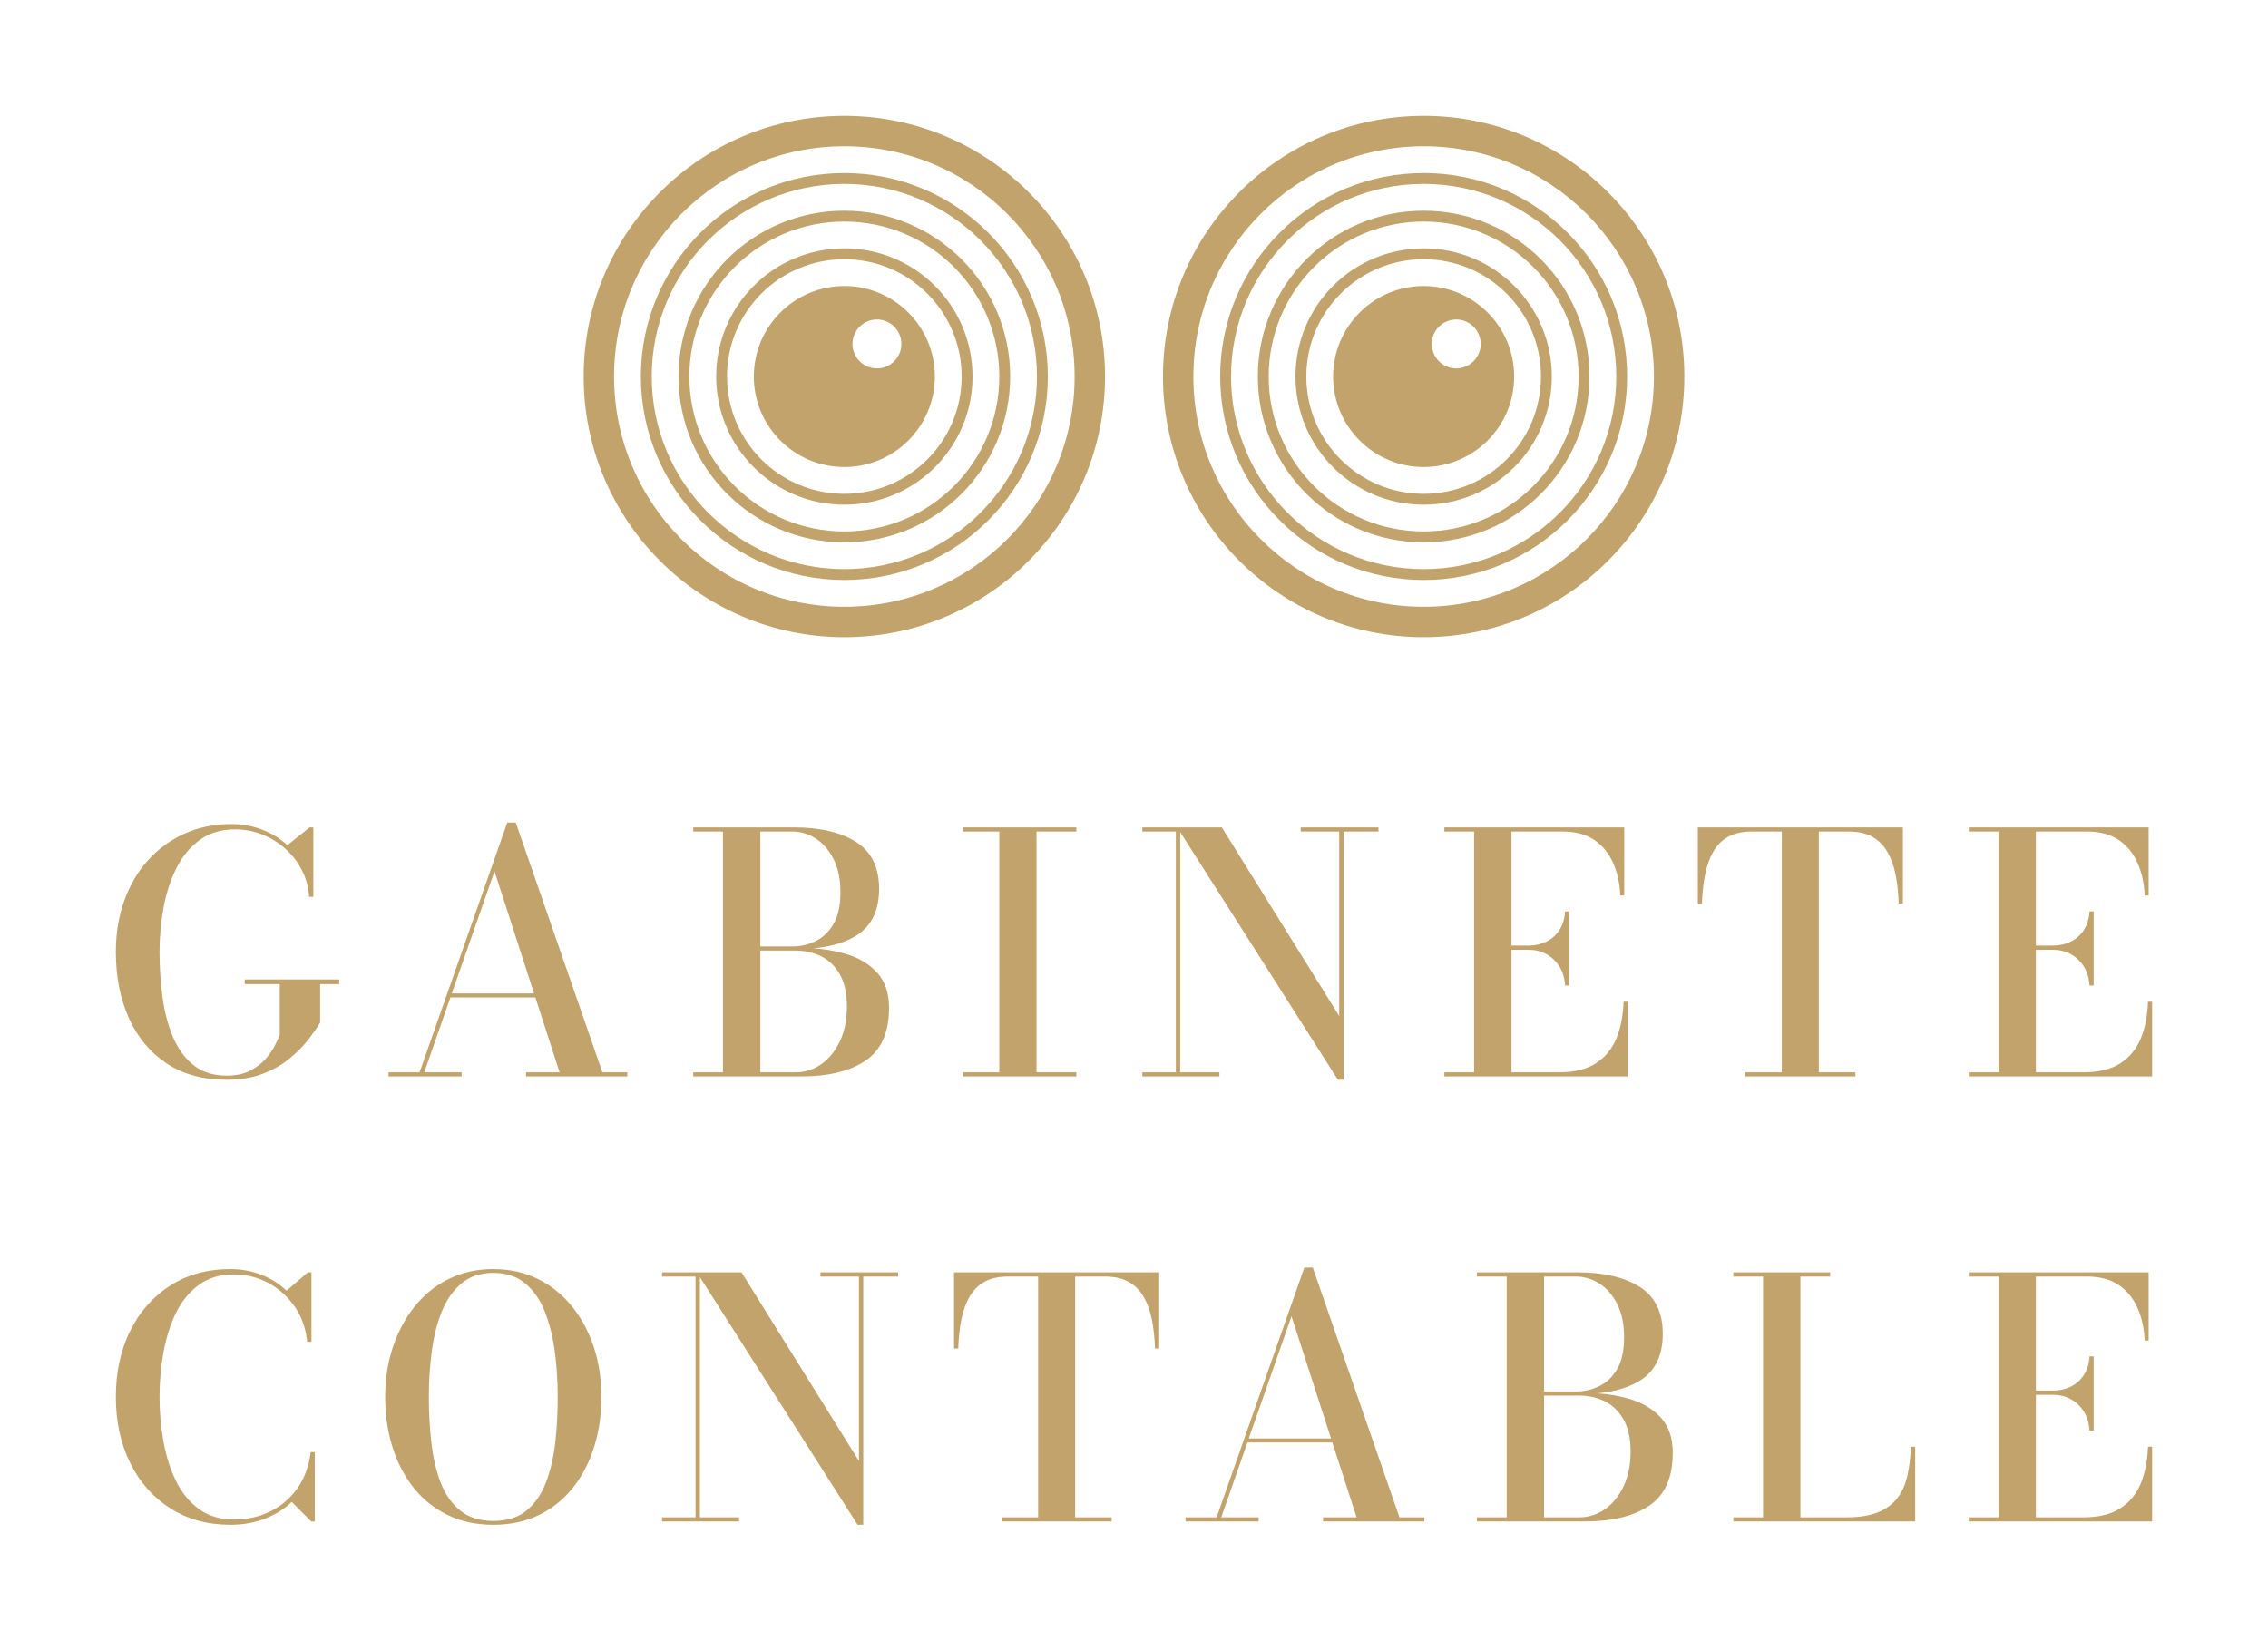
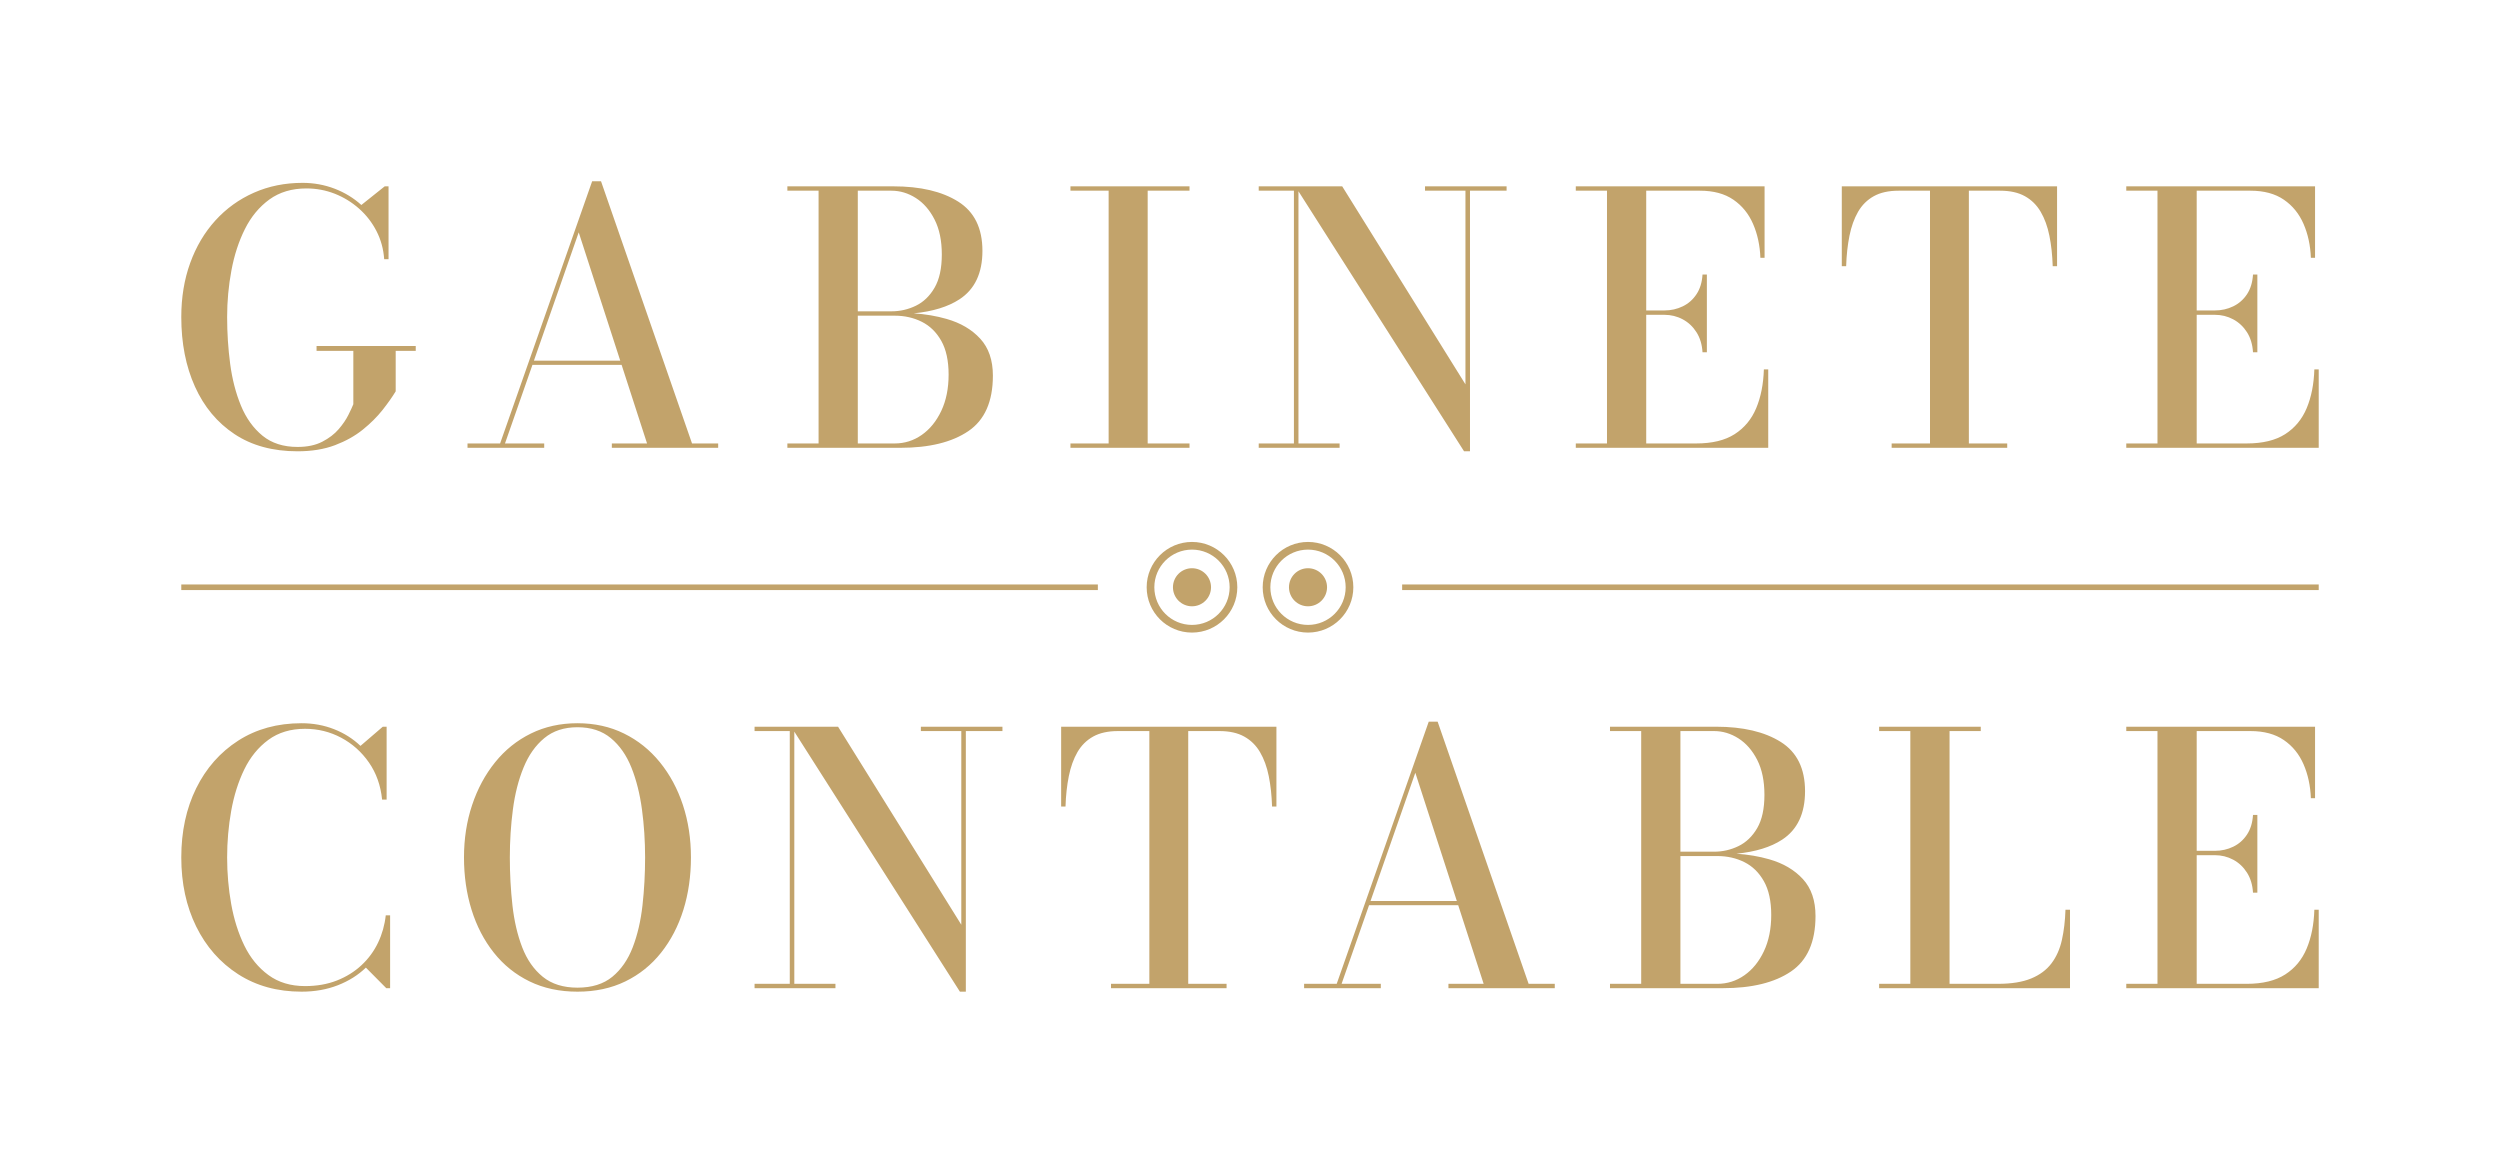
- <svg xmlns="http://www.w3.org/2000/svg" viewBox="-80.60 -16.00 313.20 226.58">
-   <path fill="#C2A36B" d="M72 36C72 55.88 55.88 72 36 72C16.12 72 0 55.88 0 36C0 16.12 16.12 0 36 0C55.88 0 72 16.12 72 36ZM152 36C152 55.88 135.88 72 116 72C96.12 72 80 55.88 80 36C80 16.12 96.12 0 116 0C135.88 0 152 16.12 152 36ZM147.8 36C147.8 18.44 133.56 4.2 116 4.2C98.44 4.2 84.2 18.44 84.2 36C84.2 53.56 98.44 67.8 116 67.8C133.56 67.8 147.8 53.56 147.8 36ZM67.8 36C67.8 18.44 53.56 4.2 36 4.2C18.44 4.2 4.2 18.44 4.2 36C4.2 53.56 18.44 67.8 36 67.8C53.56 67.8 67.8 53.56 67.8 36ZM144.1 36C144.1 51.52 131.52 64.1 116 64.1C100.48 64.1 87.9 51.52 87.9 36C87.9 20.48 100.48 7.9 116 7.9C131.52 7.9 144.1 20.48 144.1 36ZM64.1 36C64.1 51.52 51.52 64.1 36 64.1C20.48 64.1 7.9 51.52 7.9 36C7.9 20.48 20.48 7.9 36 7.9C51.52 7.9 64.1 20.48 64.1 36ZM142.6 36C142.6 21.31 130.69 9.4 116 9.4C101.31 9.4 89.4 21.31 89.4 36C89.4 50.69 101.31 62.6 116 62.6C130.69 62.6 142.6 50.69 142.6 36ZM62.6 36C62.6 21.31 50.69 9.4 36 9.4C21.31 9.4 9.4 21.31 9.4 36C9.4 50.69 21.31 62.6 36 62.6C50.69 62.6 62.6 50.69 62.6 36ZM58.9 36C58.9 48.65 48.65 58.9 36 58.9C23.35 58.9 13.1 48.65 13.1 36C13.1 23.35 23.35 13.1 36 13.1C48.65 13.1 58.9 23.35 58.9 36ZM138.9 36C138.9 48.65 128.65 58.9 116 58.9C103.35 58.9 93.1 48.65 93.1 36C93.1 23.35 103.35 13.1 116 13.1C128.65 13.1 138.9 23.35 138.9 36ZM57.4 36C57.4 24.18 47.82 14.6 36 14.6C24.18 14.6 14.6 24.18 14.6 36C14.6 47.82 24.18 57.4 36 57.4C47.82 57.4 57.4 47.82 57.4 36ZM137.4 36C137.4 24.18 127.82 14.6 116 14.6C104.18 14.6 94.6 24.18 94.6 36C94.6 47.82 104.18 57.4 116 57.4C127.82 57.4 137.4 47.82 137.4 36ZM53.7 36C53.7 45.78 45.78 53.7 36 53.7C26.22 53.7 18.3 45.78 18.3 36C18.3 26.22 26.22 18.3 36 18.3C45.78 18.3 53.7 26.22 53.7 36ZM133.7 36C133.7 45.78 125.78 53.7 116 53.7C106.22 53.7 98.3 45.78 98.3 36C98.3 26.22 106.22 18.3 116 18.3C125.78 18.3 133.7 26.22 133.7 36ZM52.2 36C52.2 27.05 44.95 19.8 36 19.8C27.05 19.8 19.8 27.05 19.8 36C19.8 44.95 27.05 52.2 36 52.2C44.95 52.2 52.2 44.95 52.2 36ZM132.2 36C132.2 27.05 124.95 19.8 116 19.8C107.05 19.8 99.8 27.05 99.8 36C99.8 44.95 107.05 52.2 116 52.2C124.95 52.2 132.2 44.95 132.2 36ZM48.5 36C48.5 42.9 42.9 48.5 36 48.5C29.1 48.5 23.5 42.9 23.5 36C23.5 29.1 29.1 23.5 36 23.5C42.9 23.5 48.5 29.1 48.5 36ZM128.5 36C128.5 42.9 122.9 48.5 116 48.5C109.1 48.5 103.5 42.9 103.5 36C103.5 29.1 109.1 23.5 116 23.5C122.9 23.5 128.5 29.1 128.5 36ZM43.88 31.5C43.88 29.64 42.36 28.12 40.5 28.12C38.64 28.12 37.12 29.64 37.12 31.5C37.12 33.36 38.64 34.88 40.5 34.88C42.36 34.88 43.88 33.36 43.88 31.5ZM123.88 31.5C123.88 29.64 122.36 28.12 120.5 28.12C118.64 28.12 117.12 29.64 117.12 31.5C117.12 33.36 118.64 34.88 120.5 34.88C122.36 34.88 123.88 33.36 123.88 31.5Z" />
-   <path fill="#C2A36B" d="M-12.48 194.58Q-16.01 194.58 -18.78 193.23Q-21.56 191.88 -23.49 189.45Q-25.41 187.01 -26.41 183.82Q-27.41 180.62 -27.41 176.92Q-27.41 173.23 -26.34 170.03Q-25.27 166.83 -23.31 164.4Q-21.35 161.97 -18.6 160.62Q-15.85 159.27 -12.48 159.27Q-9.11 159.27 -6.35 160.62Q-3.6 161.97 -1.63 164.4Q0.34 166.83 1.4 170.03Q2.45 173.23 2.45 176.92Q2.45 180.62 1.45 183.82Q0.46 187.01 -1.47 189.45Q-3.4 191.88 -6.17 193.23Q-8.95 194.58 -12.48 194.58ZM15.14 132.66V132.09H19.24V98.84H15.14V98.27H29.08Q34.42 98.27 37.61 100.27Q40.8 102.28 40.8 106.75Q40.8 111.15 37.78 113.13Q35.52 114.6 31.77 114.97Q34.08 115.13 36.09 115.71Q38.85 116.5 40.51 118.31Q42.17 120.12 42.17 123.17Q42.17 128.28 38.94 130.47Q35.71 132.66 30 132.66ZM123.36 194.12V193.55H127.47V160.3H123.36V159.72H137.31Q142.65 159.72 145.84 161.73Q149.02 163.74 149.02 168.21Q149.02 172.61 146.01 174.58Q143.75 176.06 140 176.43Q142.3 176.59 144.31 177.16Q147.07 177.96 148.74 179.77Q150.4 181.58 150.4 184.63Q150.4 189.74 147.17 191.93Q143.93 194.12 138.22 194.12ZM-12.48 194.05Q-9.63 194.05 -7.89 192.62Q-6.15 191.19 -5.21 188.75Q-4.27 186.3 -3.92 183.23Q-3.58 180.16 -3.58 176.92Q-3.58 173.67 -3.99 170.61Q-4.41 167.54 -5.38 165.1Q-6.35 162.66 -8.09 161.23Q-9.82 159.79 -12.48 159.79Q-15.11 159.79 -16.85 161.23Q-18.58 162.66 -19.58 165.1Q-20.57 167.54 -20.97 170.61Q-21.38 173.67 -21.38 176.92Q-21.38 180.16 -21.03 183.23Q-20.69 186.3 -19.75 188.75Q-18.81 191.19 -17.04 192.62Q-15.28 194.05 -12.48 194.05ZM-9.38 97.6 2.59 132.09H6.03V132.66H-7.96V132.09H-3.32L-6.67 121.75H-18.4L-22.01 132.09H-16.85V132.66H-26.94V132.09H-22.66L-10.55 97.6ZM100.69 159.06 112.66 193.55H116.1V194.12H102.11V193.55H106.74L103.39 183.21H91.66L88.05 193.55H93.21V194.12H83.12V193.55H87.41L99.52 159.06ZM-46.8 119.27H-33.76V119.91H-36.39V125.23Q-37.06 126.33 -38.12 127.69Q-39.19 129.04 -40.73 130.28Q-42.26 131.52 -44.38 132.32Q-46.51 133.12 -49.3 133.12Q-54.19 133.12 -57.59 130.86Q-61 128.6 -62.8 124.61Q-64.6 120.62 -64.6 115.46Q-64.6 111.59 -63.43 108.36Q-62.26 105.12 -60.12 102.76Q-57.97 100.4 -55.05 99.1Q-52.12 97.81 -48.64 97.81Q-46.44 97.81 -44.43 98.57Q-42.42 99.34 -40.91 100.72L-37.84 98.27H-37.33V107.85H-37.91Q-38.04 105.86 -38.92 104.16Q-39.79 102.46 -41.21 101.2Q-42.63 99.94 -44.41 99.24Q-46.19 98.54 -48.13 98.54Q-51 98.54 -53.01 100Q-55.01 101.45 -56.23 103.88Q-57.45 106.31 -58.01 109.33Q-58.57 112.35 -58.57 115.46Q-58.57 118.58 -58.17 121.62Q-57.77 124.66 -56.75 127.13Q-55.73 129.59 -53.91 131.07Q-52.1 132.55 -49.3 132.55Q-47.38 132.55 -46.05 131.86Q-44.72 131.17 -43.89 130.21Q-43.07 129.25 -42.61 128.32Q-42.15 127.39 -41.97 126.93V119.91H-46.8ZM191.28 132.66V132.09H195.39V98.84H191.28V98.27H216.12V107.67H215.57Q215.48 105.21 214.6 103.21Q213.73 101.2 212.01 100.02Q210.29 98.84 207.61 98.84H200.55V114.59H202.93Q204.24 114.59 205.35 114.05Q206.46 113.52 207.16 112.46Q207.86 111.41 207.95 109.87H208.53V120.1H207.95Q207.86 118.56 207.16 117.46Q206.46 116.36 205.35 115.76Q204.24 115.17 202.93 115.17H200.55V132.09H207.13Q210.27 132.09 212.19 130.86Q214.1 129.64 215.02 127.45Q215.93 125.26 216.03 122.34H216.6V132.66ZM118.86 132.66V132.09H122.97V98.84H118.86V98.27H143.7V107.67H143.15Q143.06 105.21 142.18 103.21Q141.31 101.2 139.59 100.02Q137.87 98.84 135.19 98.84H128.13V114.59H130.51Q131.82 114.59 132.93 114.05Q134.04 113.52 134.74 112.46Q135.44 111.41 135.53 109.87H136.11V120.1H135.53Q135.44 118.56 134.74 117.46Q134.04 116.36 132.93 115.76Q131.82 115.17 130.51 115.17H128.13V132.09H134.71Q137.85 132.09 139.76 130.86Q141.68 129.64 142.6 127.45Q143.51 125.26 143.61 122.34H144.18V132.66ZM191.28 194.12V193.55H195.39V160.3H191.28V159.72H216.12V169.13H215.57Q215.48 166.67 214.6 164.67Q213.73 162.66 212.01 161.48Q210.29 160.3 207.61 160.3H200.55V176.05H202.93Q204.24 176.05 205.35 175.51Q206.46 174.97 207.16 173.92Q207.86 172.86 207.95 171.33H208.53V181.56H207.95Q207.86 180.02 207.16 178.92Q206.46 177.82 205.35 177.22Q204.24 176.63 202.93 176.63H200.55V193.55H207.13Q210.27 193.55 212.19 192.32Q214.1 191.1 215.02 188.91Q215.93 186.72 216.03 183.8H216.6V194.12ZM43.43 159.72V160.3H38.61V194.58H37.83L16.05 160.37V193.55H21.46V194.12H10.82V193.55H15.45V160.3H10.82V159.72H21.8L38.02 185.78V160.3H32.7V159.72ZM109.76 98.27V98.84H104.94V133.12H104.16L82.38 98.91V132.09H87.79V132.66H77.15V132.09H81.78V98.84H77.15V98.27H88.13L104.34 124.32V98.84H99.02V98.27ZM160.42 132.66V132.09H165.46V98.84H161.33Q159.36 98.84 158.06 99.56Q156.77 100.28 156 101.61Q155.23 102.94 154.87 104.77Q154.5 106.59 154.43 108.77H153.86V98.27H182.18V108.77H181.6Q181.54 106.59 181.17 104.77Q180.8 102.94 180.02 101.61Q179.24 100.28 177.95 99.56Q176.65 98.84 174.68 98.84H170.57V132.09H175.62V132.66ZM57.71 194.12V193.55H62.76V160.3H58.63Q56.66 160.3 55.36 161.02Q54.07 161.74 53.3 163.07Q52.53 164.4 52.16 166.23Q51.8 168.05 51.73 170.23H51.15V159.72H79.48V170.23H78.9Q78.83 168.05 78.47 166.23Q78.1 164.4 77.32 163.07Q76.54 161.74 75.24 161.02Q73.95 160.3 71.98 160.3H67.87V193.55H72.92V194.12ZM-48.78 194.58Q-53.55 194.58 -57.11 192.29Q-60.68 190 -62.64 186.01Q-64.6 182.02 -64.6 176.92Q-64.6 171.81 -62.64 167.83Q-60.68 163.85 -57.11 161.56Q-53.55 159.27 -48.78 159.27Q-46.51 159.27 -44.51 160.05Q-42.52 160.83 -41.03 162.25L-38.09 159.72H-37.59V169.31H-38.18Q-38.46 166.54 -39.91 164.44Q-41.37 162.34 -43.57 161.17Q-45.77 160 -48.32 160Q-51.16 160 -53.15 161.46Q-55.13 162.91 -56.31 165.34Q-57.49 167.77 -58.03 170.79Q-58.57 173.81 -58.57 176.92Q-58.57 180.04 -58.03 183.06Q-57.49 186.07 -56.31 188.5Q-55.13 190.94 -53.15 192.39Q-51.16 193.85 -48.32 193.85Q-46 193.85 -44.13 193.11Q-42.26 192.38 -40.89 191.1Q-39.51 189.81 -38.71 188.13Q-37.91 186.44 -37.7 184.54H-37.13V194.12H-37.63L-40.31 191.42Q-41.83 192.89 -44 193.73Q-46.16 194.58 -48.78 194.58ZM158.77 194.12V193.55H162.87V160.3H158.77V159.72H172.14V160.3H168.03V193.55H174.41Q177.07 193.55 178.76 192.85Q180.46 192.15 181.44 190.87Q182.41 189.58 182.81 187.78Q183.21 185.98 183.28 183.8H183.88V194.12ZM52.38 132.66V132.09H57.4V98.84H52.38V98.27H68.04V98.84H62.54V132.09H68.04V132.66ZM132.63 176.74V193.55H137.49Q139.44 193.55 141.04 192.43Q142.65 191.3 143.61 189.26Q144.58 187.22 144.58 184.49Q144.58 181.76 143.61 180.05Q142.65 178.35 141.04 177.54Q139.44 176.74 137.49 176.74ZM24.4 115.28V132.09H29.26Q31.21 132.09 32.82 130.97Q34.42 129.84 35.39 127.8Q36.35 125.76 36.35 123.03Q36.35 120.3 35.39 118.59Q34.42 116.89 32.82 116.08Q31.21 115.28 29.26 115.28ZM24.4 114.71H28.83Q30.52 114.71 32.04 113.97Q33.55 113.24 34.5 111.6Q35.46 109.96 35.46 107.23Q35.46 104.5 34.5 102.63Q33.55 100.76 32.04 99.8Q30.52 98.84 28.83 98.84H24.4ZM132.63 176.17H137.05Q138.75 176.17 140.26 175.43Q141.78 174.7 142.73 173.06Q143.68 171.42 143.68 168.69Q143.68 165.96 142.73 164.09Q141.78 162.22 140.26 161.26Q138.75 160.3 137.05 160.3H132.63ZM-6.85 121.2 -12.31 104.32 -18.21 121.2ZM103.21 182.66 97.75 165.78 91.85 182.66Z" />
+ <svg xmlns="http://www.w3.org/2000/svg" viewBox="-52.00 -128.45 717.10 336.45">
+   <path fill="#C2A36B" d="M113.64 156Q105.94 156 99.89 153.05Q93.84 150.1 89.64 144.8Q85.44 139.5 83.27 132.53Q81.09 125.55 81.09 117.5Q81.09 109.45 83.42 102.47Q85.74 95.5 90.02 90.2Q94.29 84.9 100.29 81.95Q106.29 79 113.64 79Q120.99 79 126.99 81.95Q132.99 84.9 137.29 90.2Q141.59 95.5 143.89 102.47Q146.19 109.45 146.19 117.5Q146.19 125.55 144.02 132.53Q141.84 139.5 137.64 144.8Q133.44 150.1 127.39 153.05Q121.34 156 113.64 156ZM409.81 155V153.75H418.76V81.25H409.81V80H440.21Q451.86 80 458.81 84.38Q465.76 88.75 465.76 98.5Q465.76 108.1 459.19 112.4Q454.27 115.62 446.08 116.43Q451.11 116.77 455.49 118.03Q461.51 119.75 465.14 123.7Q468.76 127.65 468.76 134.3Q468.76 145.45 461.71 150.22Q454.66 155 442.21 155ZM173.85 0V-1.25H182.8V-73.75H173.85V-75H204.25Q215.9 -75 222.85 -70.62Q229.8 -66.25 229.8 -56.5Q229.8 -46.9 223.22 -42.6Q218.3 -39.38 210.11 -38.57Q215.14 -38.23 219.52 -36.97Q225.55 -35.25 229.17 -31.3Q232.8 -27.35 232.8 -20.7Q232.8 -9.55 225.75 -4.78Q218.7 0 206.25 0ZM113.64 154.85Q119.84 154.85 123.64 151.73Q127.44 148.6 129.49 143.28Q131.54 137.95 132.29 131.25Q133.04 124.55 133.04 117.5Q133.04 110.4 132.14 103.73Q131.24 97.05 129.12 91.73Q126.99 86.4 123.22 83.28Q119.44 80.15 113.64 80.15Q107.89 80.15 104.12 83.28Q100.34 86.4 98.17 91.73Q95.99 97.05 95.12 103.73Q94.24 110.4 94.24 117.5Q94.24 124.55 94.99 131.25Q95.74 137.95 97.79 143.28Q99.84 148.6 103.69 151.73Q107.54 154.85 113.64 154.85ZM120.4 -76.45 146.5 -1.25H154V0H123.5V-1.25H133.6L126.3 -23.8H100.73L92.85 -1.25H104.1V0H82.1V-1.25H91.45L117.85 -76.45ZM360.37 78.55 386.47 153.75H393.97V155H363.47V153.75H373.57L366.27 131.2H340.7L332.82 153.75H344.07V155H322.07V153.75H331.42L357.82 78.55ZM38.8 -29.2H67.25V-27.8H61.5V-16.2Q60.05 -13.8 57.73 -10.85Q55.4 -7.9 52.05 -5.2Q48.7 -2.5 44.08 -0.75Q39.45 1 33.35 1Q22.7 1 15.27 -3.93Q7.85 -8.85 3.92 -17.55Q0 -26.25 0 -37.5Q0 -45.95 2.55 -53Q5.1 -60.05 9.77 -65.2Q14.45 -70.35 20.82 -73.17Q27.2 -76 34.8 -76Q39.6 -76 43.98 -74.33Q48.35 -72.65 51.65 -69.65L58.35 -75H59.45V-54.1H58.2Q57.9 -58.45 56 -62.15Q54.1 -65.85 51 -68.6Q47.9 -71.35 44.03 -72.88Q40.15 -74.4 35.9 -74.4Q29.65 -74.4 25.27 -71.23Q20.9 -68.05 18.25 -62.75Q15.6 -57.45 14.38 -50.88Q13.15 -44.3 13.15 -37.5Q13.15 -30.7 14.02 -24.08Q14.9 -17.45 17.12 -12.08Q19.35 -6.7 23.3 -3.47Q27.25 -0.25 33.35 -0.25Q37.55 -0.25 40.45 -1.75Q43.35 -3.25 45.15 -5.35Q46.95 -7.45 47.95 -9.47Q48.95 -11.5 49.35 -12.5V-27.8H38.8ZM557.9 0V-1.25H566.85V-73.75H557.9V-75H612.05V-54.5H610.85Q610.65 -59.85 608.75 -64.22Q606.85 -68.6 603.1 -71.17Q599.35 -73.75 593.5 -73.75H578.1V-39.4H583.3Q586.15 -39.4 588.58 -40.58Q591 -41.75 592.53 -44.05Q594.05 -46.35 594.25 -49.7H595.5V-27.4H594.25Q594.05 -30.75 592.53 -33.15Q591 -35.55 588.58 -36.85Q586.15 -38.15 583.3 -38.15H578.1V-1.25H592.45Q599.3 -1.25 603.48 -3.92Q607.65 -6.6 609.65 -11.37Q611.65 -16.15 611.85 -22.5H613.1V0ZM400 0V-1.25H408.95V-73.75H400V-75H454.15V-54.5H452.95Q452.75 -59.85 450.85 -64.22Q448.95 -68.6 445.2 -71.17Q441.45 -73.75 435.6 -73.75H420.2V-39.4H425.4Q428.25 -39.4 430.68 -40.58Q433.1 -41.75 434.62 -44.05Q436.15 -46.35 436.35 -49.7H437.6V-27.4H436.35Q436.15 -30.75 434.62 -33.15Q433.1 -35.55 430.68 -36.85Q428.25 -38.15 425.4 -38.15H420.2V-1.25H434.55Q441.4 -1.25 445.57 -3.92Q449.75 -6.6 451.75 -11.37Q453.75 -16.15 453.95 -22.5H455.2V0ZM557.9 155V153.75H566.85V81.25H557.9V80H612.05V100.5H610.85Q610.65 95.15 608.75 90.78Q606.85 86.4 603.1 83.83Q599.35 81.25 593.5 81.25H578.1V115.6H583.3Q586.15 115.6 588.58 114.42Q591 113.25 592.52 110.95Q594.05 108.65 594.25 105.3H595.5V127.6H594.25Q594.05 124.25 592.52 121.85Q591 119.45 588.58 118.15Q586.15 116.85 583.3 116.85H578.1V153.75H592.45Q599.3 153.75 603.48 151.07Q607.65 148.4 609.65 143.62Q611.65 138.85 611.85 132.5H613.1V155ZM235.54 80V81.25H225.04V156H223.34L175.84 81.41V153.75H187.64V155H164.44V153.75H174.54V81.25H164.44V80H188.39L223.74 136.8V81.25H212.14V80ZM380.15 -75V-73.75H369.65V1H367.95L320.45 -73.59V-1.25H332.25V0H309.05V-1.25H319.15V-73.75H309.05V-75H333L368.35 -18.2V-73.75H356.75V-75ZM490.6 0V-1.25H501.6V-73.75H492.6Q488.3 -73.75 485.47 -72.17Q482.65 -70.6 480.97 -67.7Q479.3 -64.8 478.5 -60.83Q477.7 -56.85 477.55 -52.1H476.3V-75H538.05V-52.1H536.8Q536.65 -56.85 535.85 -60.83Q535.05 -64.8 533.35 -67.7Q531.65 -70.6 528.83 -72.17Q526 -73.75 521.7 -73.75H512.75V-1.25H523.75V0ZM266.68 155V153.75H277.68V81.25H268.68Q264.38 81.25 261.55 82.83Q258.73 84.4 257.05 87.3Q255.38 90.2 254.58 94.17Q253.78 98.15 253.63 102.9H252.38V80H314.13V102.9H312.88Q312.73 98.15 311.93 94.17Q311.13 90.2 309.43 87.3Q307.73 84.4 304.9 82.83Q302.08 81.25 297.78 81.25H288.83V153.75H299.83V155ZM34.5 156Q24.1 156 16.32 151Q8.55 146 4.27 137.3Q0 128.6 0 117.5Q0 106.35 4.27 97.67Q8.55 89 16.32 84Q24.1 79 34.5 79Q39.45 79 43.8 80.7Q48.15 82.4 51.4 85.5L57.8 80H58.9V100.9H57.6Q57 94.85 53.83 90.27Q50.65 85.7 45.85 83.15Q41.05 80.6 35.5 80.6Q29.3 80.6 24.98 83.77Q20.65 86.95 18.07 92.25Q15.5 97.55 14.32 104.12Q13.15 110.7 13.15 117.5Q13.15 124.3 14.32 130.88Q15.5 137.45 18.07 142.75Q20.65 148.05 24.98 151.22Q29.3 154.4 35.5 154.4Q40.55 154.4 44.63 152.8Q48.7 151.2 51.7 148.4Q54.7 145.6 56.45 141.93Q58.2 138.25 58.65 134.1H59.9V155H58.8L52.95 149.1Q49.65 152.3 44.93 154.15Q40.2 156 34.5 156ZM487.01 155V153.75H495.96V81.25H487.01V80H516.16V81.25H507.21V153.75H521.11Q526.91 153.75 530.61 152.22Q534.31 150.7 536.43 147.9Q538.56 145.1 539.43 141.18Q540.31 137.25 540.46 132.5H541.76V155ZM255.05 0V-1.25H266V-73.75H255.05V-75H289.2V-73.75H277.2V-1.25H289.2V0ZM430.01 117.1V153.75H440.61Q444.86 153.75 448.36 151.3Q451.86 148.85 453.96 144.4Q456.06 139.95 456.06 134Q456.06 128.05 453.96 124.33Q451.86 120.6 448.36 118.85Q444.86 117.1 440.61 117.1ZM194.05 -37.9V-1.25H204.65Q208.9 -1.25 212.4 -3.7Q215.9 -6.15 218 -10.6Q220.1 -15.05 220.1 -21Q220.1 -26.95 218 -30.68Q215.9 -34.4 212.4 -36.15Q208.9 -37.9 204.65 -37.9ZM194.05 -39.15H203.7Q207.4 -39.15 210.7 -40.75Q214 -42.35 216.07 -45.92Q218.15 -49.5 218.15 -55.45Q218.15 -61.4 216.07 -65.48Q214 -69.55 210.7 -71.65Q207.4 -73.75 203.7 -73.75H194.05ZM430.01 115.85H439.66Q443.36 115.85 446.66 114.25Q449.96 112.65 452.04 109.08Q454.11 105.5 454.11 99.55Q454.11 93.6 452.04 89.52Q449.96 85.45 446.66 83.35Q443.36 81.25 439.66 81.25H430.01ZM125.91 -25 114 -61.8 101.15 -25ZM365.88 130 353.97 93.2 341.12 130Z" />
+   <path fill="#C2A36B" d="M336.19 40C336.19 47.18 330.37 53 323.19 53C316.01 53 310.19 47.18 310.19 40C310.19 32.82 316.01 27 323.19 27C330.37 27 336.19 32.82 336.19 40ZM302.91 40C302.91 47.18 297.09 53 289.91 53C282.73 53 276.91 47.18 276.91 40C276.91 32.82 282.73 27 289.91 27C297.09 27 302.91 32.82 302.91 40ZM0 39.2H262.91V40.8H0ZM350.19 39.2H613.1V40.8H350.19ZM300.71 40C300.71 34.04 295.87 29.2 289.91 29.2C283.95 29.2 279.11 34.04 279.11 40C279.11 45.96 283.95 50.8 289.91 50.8C295.87 50.8 300.71 45.96 300.71 40ZM333.99 40C333.99 34.04 329.15 29.2 323.19 29.2C317.23 29.2 312.39 34.04 312.39 40C312.39 45.96 317.23 50.8 323.19 50.8C329.15 50.8 333.99 45.96 333.99 40ZM295.37 40C295.37 43.02 292.93 45.46 289.91 45.46C286.89 45.46 284.45 43.02 284.45 40C284.45 36.98 286.89 34.54 289.91 34.54C292.93 34.54 295.37 36.98 295.37 40ZM328.65 40C328.65 43.02 326.21 45.46 323.19 45.46C320.17 45.46 317.73 43.02 317.73 40C317.73 36.98 320.17 34.54 323.19 34.54C326.21 34.54 328.65 36.98 328.65 40Z" />
</svg>
